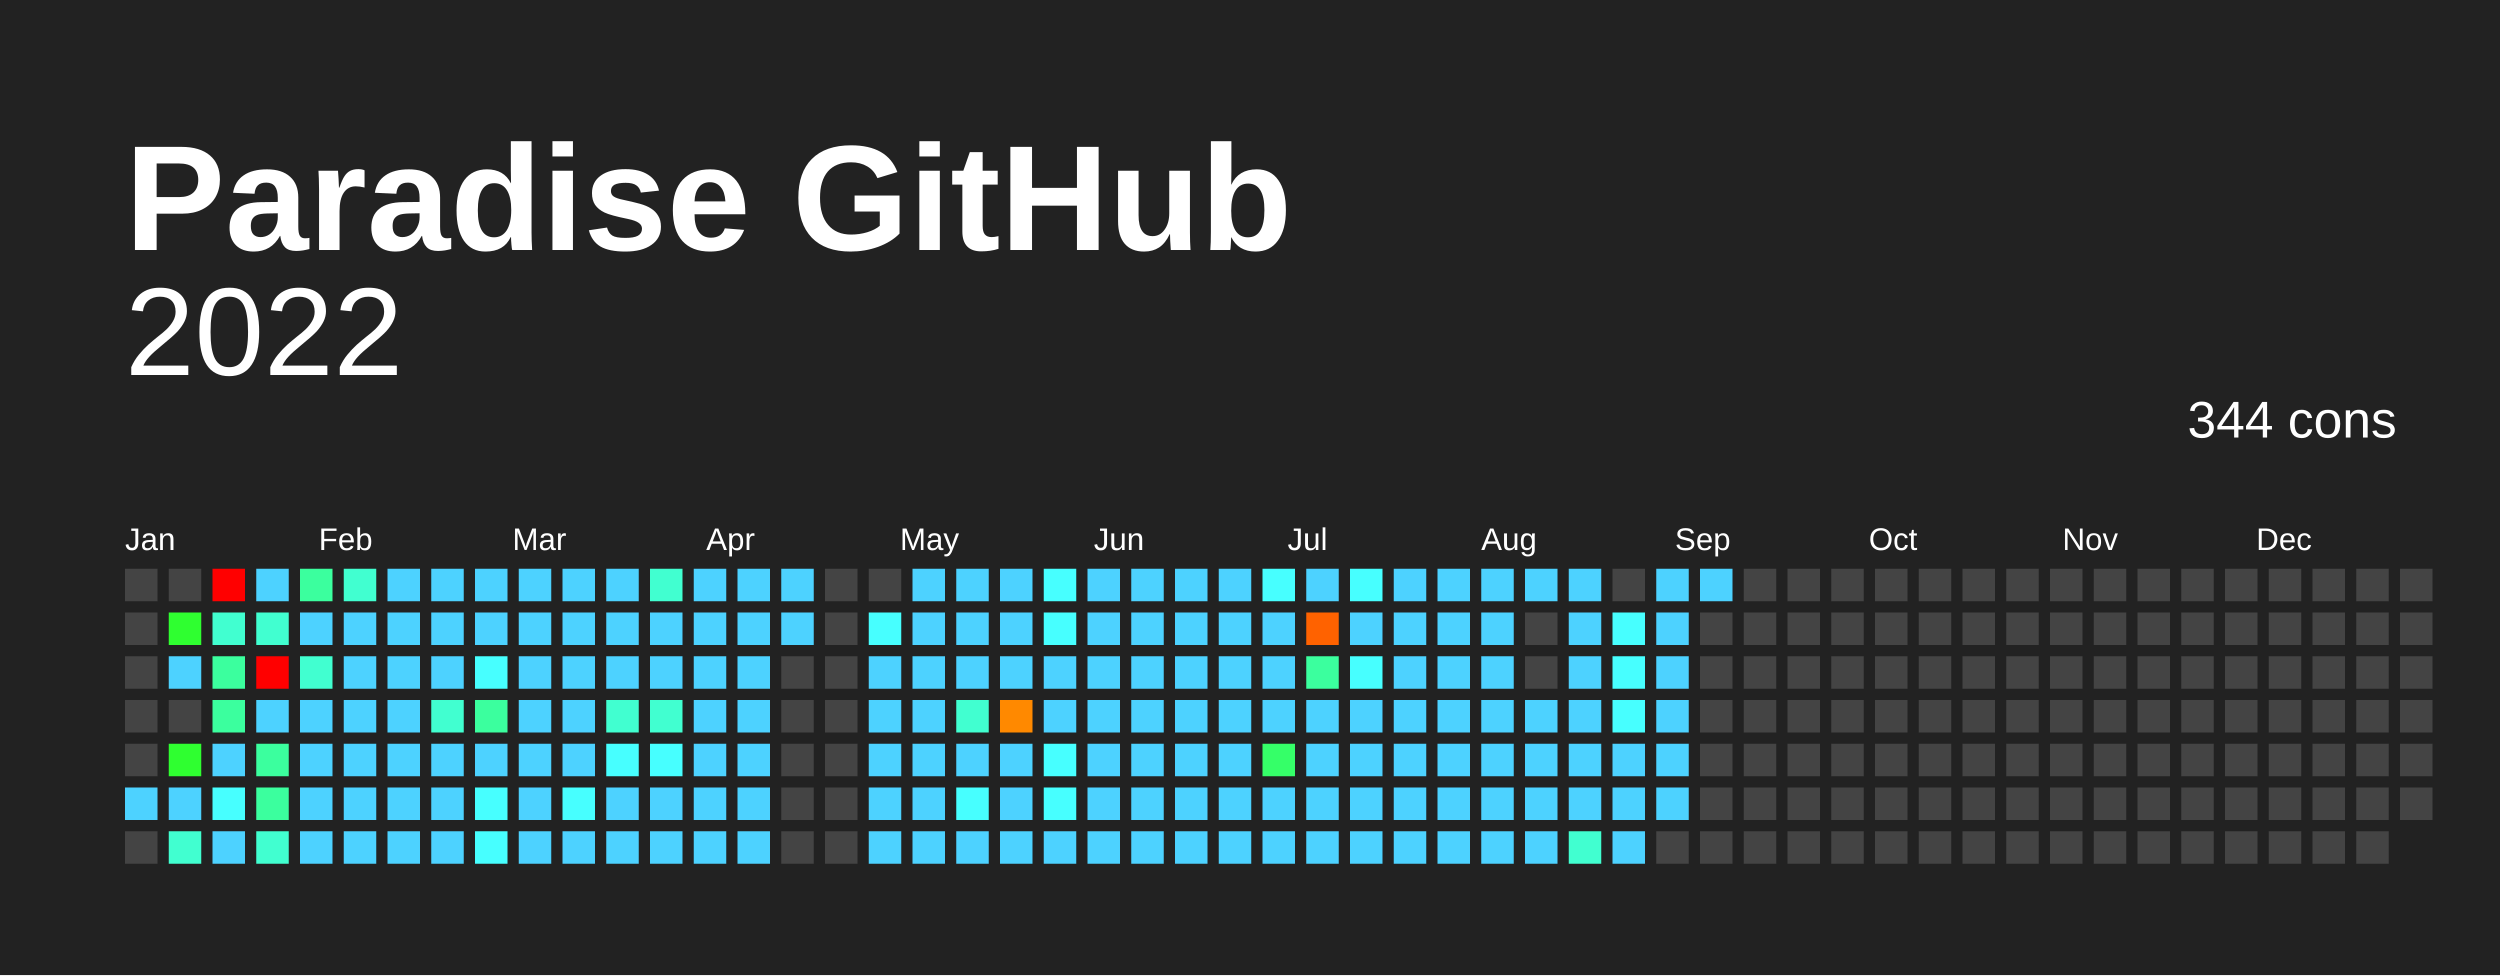
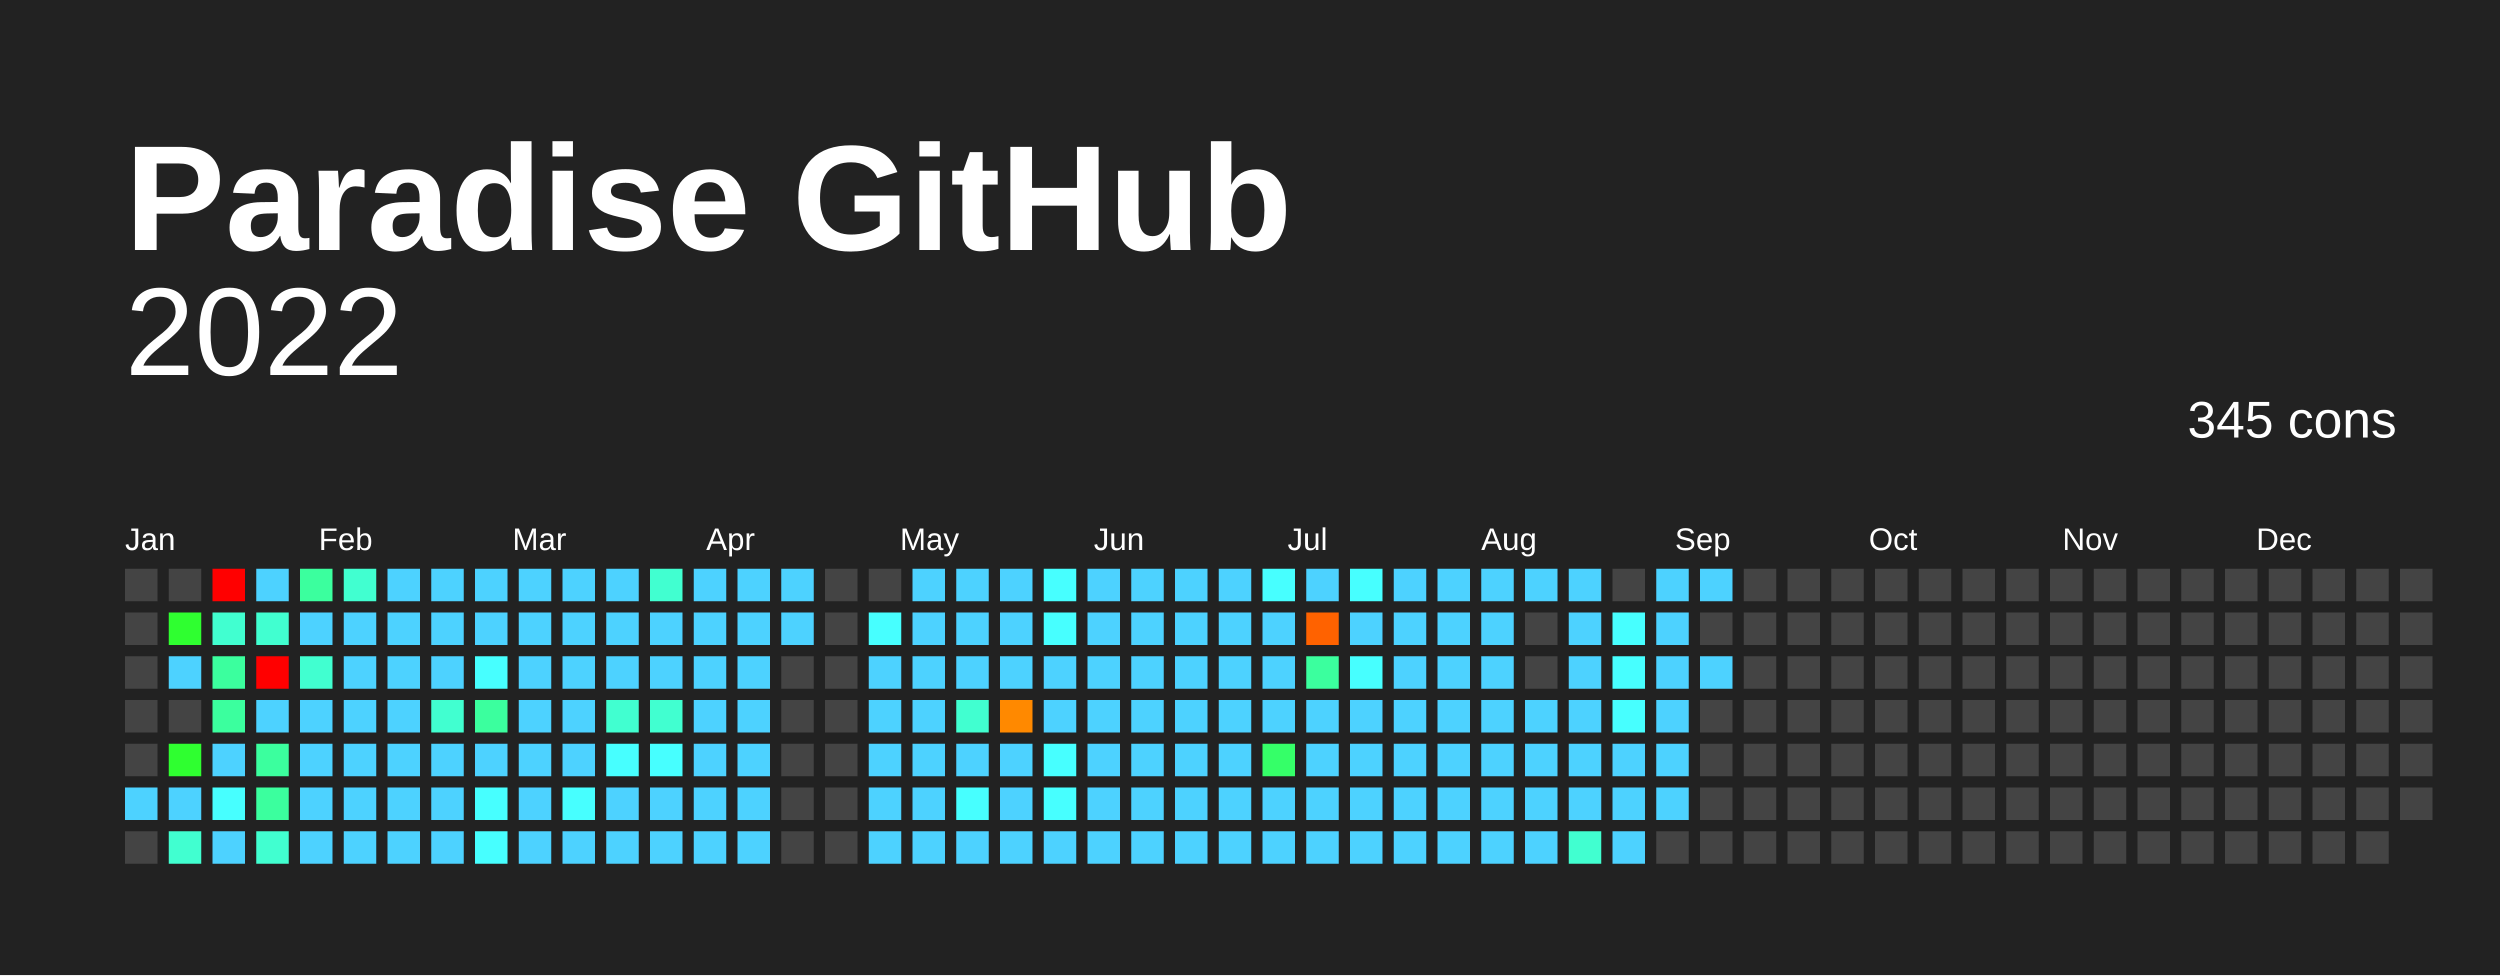
<svg xmlns="http://www.w3.org/2000/svg" baseProfile="full" height="78mm" version="1.1" viewBox="0,0,200,78" width="200mm">
  <defs />
  <rect fill="#222222" height="78" width="200" x="0" y="0" />
  <text fill="#FFFFFF" style="font-size:12px; font-family:Arial; font-weight:bold;" x="10" y="20">Paradise GitHub</text>
  <text alignment-baseline="hanging" fill="#FFFFFF" style="font-size:10.0px; font-family:Arial;" x="10" y="30">2022</text>
-   <text alignment-baseline="hanging" fill="#FFFFFF" style="font-size:4.125px; font-family:Arial;" x="175" y="35">344 cons</text>
+   <text alignment-baseline="hanging" fill="#FFFFFF" style="font-size:4.125px; font-family:Arial;" x="175" y="35">345 cons</text>
  <text fill="#FFFFFF" style="font-size:2.5px; font-family:Arial" x="10.0" y="44">Jan</text>
  <text fill="#FFFFFF" style="font-size:2.5px; font-family:Arial" x="25.5" y="44">Feb</text>
  <text fill="#FFFFFF" style="font-size:2.5px; font-family:Arial" x="41.0" y="44">Mar</text>
  <text fill="#FFFFFF" style="font-size:2.5px; font-family:Arial" x="56.5" y="44">Apr</text>
  <text fill="#FFFFFF" style="font-size:2.5px; font-family:Arial" x="72.0" y="44">May</text>
  <text fill="#FFFFFF" style="font-size:2.5px; font-family:Arial" x="87.5" y="44">Jun</text>
  <text fill="#FFFFFF" style="font-size:2.5px; font-family:Arial" x="103.0" y="44">Jul</text>
  <text fill="#FFFFFF" style="font-size:2.5px; font-family:Arial" x="118.5" y="44">Aug</text>
  <text fill="#FFFFFF" style="font-size:2.5px; font-family:Arial" x="134.0" y="44">Sep</text>
  <text fill="#FFFFFF" style="font-size:2.5px; font-family:Arial" x="149.5" y="44">Oct</text>
  <text fill="#FFFFFF" style="font-size:2.5px; font-family:Arial" x="165.0" y="44">Nov</text>
  <text fill="#FFFFFF" style="font-size:2.5px; font-family:Arial" x="180.5" y="44">Dec</text>
  <rect fill="#444444" height="2.6" width="2.6" x="10.0" y="45.5" />
  <rect fill="#444444" height="2.6" width="2.6" x="10.0" y="49.0" />
  <rect fill="#444444" height="2.6" width="2.6" x="10.0" y="52.5" />
  <rect fill="#444444" height="2.6" width="2.6" x="10.0" y="56.0" />
  <rect fill="#444444" height="2.6" width="2.6" x="10.0" y="59.5" />
  <rect fill="#4dd2ff" height="2.6" width="2.6" x="10.0" y="63.0" />
  <rect fill="#444444" height="2.6" width="2.6" x="10.0" y="66.5" />
  <rect fill="#444444" height="2.6" width="2.6" x="13.5" y="45.5" />
  <rect fill="#2fff30" height="2.6" width="2.6" x="13.5" y="49.0" />
  <rect fill="#4dd2ff" height="2.6" width="2.6" x="13.5" y="52.5" />
  <rect fill="#444444" height="2.6" width="2.6" x="13.5" y="56.0" />
  <rect fill="#2fff30" height="2.6" width="2.6" x="13.5" y="59.5" />
  <rect fill="#4dd2ff" height="2.6" width="2.6" x="13.5" y="63.0" />
  <rect fill="#41ffd0" height="2.6" width="2.6" x="13.5" y="66.5" />
  <rect fill="red" height="2.6" width="2.6" x="17.0" y="45.5" />
  <rect fill="#41ffd0" height="2.6" width="2.6" x="17.0" y="49.0" />
  <rect fill="#3bff9e" height="2.6" width="2.6" x="17.0" y="52.5" />
  <rect fill="#3bff9e" height="2.6" width="2.6" x="17.0" y="56.0" />
  <rect fill="#4dd2ff" height="2.6" width="2.6" x="17.0" y="59.5" />
  <rect fill="#47ffff" height="2.6" width="2.6" x="17.0" y="63.0" />
  <rect fill="#4dd2ff" height="2.6" width="2.6" x="17.0" y="66.5" />
  <rect fill="#4dd2ff" height="2.6" width="2.6" x="20.5" y="45.5" />
  <rect fill="#41ffd0" height="2.6" width="2.6" x="20.5" y="49.0" />
  <rect fill="red" height="2.6" width="2.6" x="20.5" y="52.5" />
  <rect fill="#4dd2ff" height="2.6" width="2.6" x="20.5" y="56.0" />
  <rect fill="#3bff9e" height="2.6" width="2.6" x="20.5" y="59.5" />
  <rect fill="#3bff9e" height="2.6" width="2.6" x="20.5" y="63.0" />
  <rect fill="#41ffd0" height="2.6" width="2.6" x="20.5" y="66.5" />
  <rect fill="#3bff9e" height="2.6" width="2.6" x="24.0" y="45.5" />
  <rect fill="#4dd2ff" height="2.6" width="2.6" x="24.0" y="49.0" />
  <rect fill="#41ffd0" height="2.6" width="2.6" x="24.0" y="52.5" />
  <rect fill="#4dd2ff" height="2.6" width="2.6" x="24.0" y="56.0" />
  <rect fill="#4dd2ff" height="2.6" width="2.6" x="24.0" y="59.5" />
  <rect fill="#4dd2ff" height="2.6" width="2.6" x="24.0" y="63.0" />
  <rect fill="#4dd2ff" height="2.6" width="2.6" x="24.0" y="66.5" />
  <rect fill="#41ffd0" height="2.6" width="2.6" x="27.5" y="45.5" />
  <rect fill="#4dd2ff" height="2.6" width="2.6" x="27.5" y="49.0" />
  <rect fill="#4dd2ff" height="2.6" width="2.6" x="27.5" y="52.5" />
  <rect fill="#4dd2ff" height="2.6" width="2.6" x="27.5" y="56.0" />
  <rect fill="#4dd2ff" height="2.6" width="2.6" x="27.5" y="59.5" />
  <rect fill="#4dd2ff" height="2.6" width="2.6" x="27.5" y="63.0" />
  <rect fill="#4dd2ff" height="2.6" width="2.6" x="27.5" y="66.5" />
  <rect fill="#4dd2ff" height="2.6" width="2.6" x="31.0" y="45.5" />
  <rect fill="#4dd2ff" height="2.6" width="2.6" x="31.0" y="49.0" />
  <rect fill="#4dd2ff" height="2.6" width="2.6" x="31.0" y="52.5" />
  <rect fill="#4dd2ff" height="2.6" width="2.6" x="31.0" y="56.0" />
  <rect fill="#4dd2ff" height="2.6" width="2.6" x="31.0" y="59.5" />
  <rect fill="#4dd2ff" height="2.6" width="2.6" x="31.0" y="63.0" />
  <rect fill="#4dd2ff" height="2.6" width="2.6" x="31.0" y="66.5" />
  <rect fill="#4dd2ff" height="2.6" width="2.6" x="34.5" y="45.5" />
  <rect fill="#4dd2ff" height="2.6" width="2.6" x="34.5" y="49.0" />
  <rect fill="#4dd2ff" height="2.6" width="2.6" x="34.5" y="52.5" />
  <rect fill="#41ffd0" height="2.6" width="2.6" x="34.5" y="56.0" />
  <rect fill="#4dd2ff" height="2.6" width="2.6" x="34.5" y="59.5" />
  <rect fill="#4dd2ff" height="2.6" width="2.6" x="34.5" y="63.0" />
  <rect fill="#4dd2ff" height="2.6" width="2.6" x="34.5" y="66.5" />
  <rect fill="#4dd2ff" height="2.6" width="2.6" x="38.0" y="45.5" />
  <rect fill="#4dd2ff" height="2.6" width="2.6" x="38.0" y="49.0" />
  <rect fill="#47ffff" height="2.6" width="2.6" x="38.0" y="52.5" />
  <rect fill="#3bff9e" height="2.6" width="2.6" x="38.0" y="56.0" />
  <rect fill="#4dd2ff" height="2.6" width="2.6" x="38.0" y="59.5" />
  <rect fill="#47ffff" height="2.6" width="2.6" x="38.0" y="63.0" />
  <rect fill="#47ffff" height="2.6" width="2.6" x="38.0" y="66.5" />
  <rect fill="#4dd2ff" height="2.6" width="2.6" x="41.5" y="45.5" />
  <rect fill="#4dd2ff" height="2.6" width="2.6" x="41.5" y="49.0" />
  <rect fill="#4dd2ff" height="2.6" width="2.6" x="41.5" y="52.5" />
  <rect fill="#4dd2ff" height="2.6" width="2.6" x="41.5" y="56.0" />
  <rect fill="#4dd2ff" height="2.6" width="2.6" x="41.5" y="59.5" />
  <rect fill="#4dd2ff" height="2.6" width="2.6" x="41.5" y="63.0" />
  <rect fill="#4dd2ff" height="2.6" width="2.6" x="41.5" y="66.5" />
  <rect fill="#4dd2ff" height="2.6" width="2.6" x="45.0" y="45.5" />
  <rect fill="#4dd2ff" height="2.6" width="2.6" x="45.0" y="49.0" />
  <rect fill="#4dd2ff" height="2.6" width="2.6" x="45.0" y="52.5" />
  <rect fill="#4dd2ff" height="2.6" width="2.6" x="45.0" y="56.0" />
  <rect fill="#4dd2ff" height="2.6" width="2.6" x="45.0" y="59.5" />
  <rect fill="#47ffff" height="2.6" width="2.6" x="45.0" y="63.0" />
  <rect fill="#4dd2ff" height="2.6" width="2.6" x="45.0" y="66.5" />
  <rect fill="#4dd2ff" height="2.6" width="2.6" x="48.5" y="45.5" />
  <rect fill="#4dd2ff" height="2.6" width="2.6" x="48.5" y="49.0" />
  <rect fill="#4dd2ff" height="2.6" width="2.6" x="48.5" y="52.5" />
  <rect fill="#41ffd0" height="2.6" width="2.6" x="48.5" y="56.0" />
  <rect fill="#47ffff" height="2.6" width="2.6" x="48.5" y="59.5" />
  <rect fill="#4dd2ff" height="2.6" width="2.6" x="48.5" y="63.0" />
  <rect fill="#4dd2ff" height="2.6" width="2.6" x="48.5" y="66.5" />
  <rect fill="#41ffd0" height="2.6" width="2.6" x="52.0" y="45.5" />
  <rect fill="#4dd2ff" height="2.6" width="2.6" x="52.0" y="49.0" />
  <rect fill="#4dd2ff" height="2.6" width="2.6" x="52.0" y="52.5" />
  <rect fill="#41ffd0" height="2.6" width="2.6" x="52.0" y="56.0" />
  <rect fill="#47ffff" height="2.6" width="2.6" x="52.0" y="59.5" />
  <rect fill="#4dd2ff" height="2.6" width="2.6" x="52.0" y="63.0" />
  <rect fill="#4dd2ff" height="2.6" width="2.6" x="52.0" y="66.5" />
  <rect fill="#4dd2ff" height="2.6" width="2.6" x="55.5" y="45.5" />
  <rect fill="#4dd2ff" height="2.6" width="2.6" x="55.5" y="49.0" />
  <rect fill="#4dd2ff" height="2.6" width="2.6" x="55.5" y="52.5" />
  <rect fill="#4dd2ff" height="2.6" width="2.6" x="55.5" y="56.0" />
  <rect fill="#4dd2ff" height="2.6" width="2.6" x="55.5" y="59.5" />
  <rect fill="#4dd2ff" height="2.6" width="2.6" x="55.5" y="63.0" />
  <rect fill="#4dd2ff" height="2.6" width="2.6" x="55.5" y="66.5" />
  <rect fill="#4dd2ff" height="2.6" width="2.6" x="59.0" y="45.5" />
  <rect fill="#4dd2ff" height="2.6" width="2.6" x="59.0" y="49.0" />
  <rect fill="#4dd2ff" height="2.6" width="2.6" x="59.0" y="52.5" />
  <rect fill="#4dd2ff" height="2.6" width="2.6" x="59.0" y="56.0" />
  <rect fill="#4dd2ff" height="2.6" width="2.6" x="59.0" y="59.5" />
  <rect fill="#4dd2ff" height="2.6" width="2.6" x="59.0" y="63.0" />
  <rect fill="#4dd2ff" height="2.6" width="2.6" x="59.0" y="66.5" />
  <rect fill="#4dd2ff" height="2.6" width="2.6" x="62.5" y="45.5" />
  <rect fill="#4dd2ff" height="2.6" width="2.6" x="62.5" y="49.0" />
  <rect fill="#444444" height="2.6" width="2.6" x="62.5" y="52.5" />
  <rect fill="#444444" height="2.6" width="2.6" x="62.5" y="56.0" />
  <rect fill="#444444" height="2.6" width="2.6" x="62.5" y="59.5" />
  <rect fill="#444444" height="2.6" width="2.6" x="62.5" y="63.0" />
  <rect fill="#444444" height="2.6" width="2.6" x="62.5" y="66.5" />
  <rect fill="#444444" height="2.6" width="2.6" x="66.0" y="45.5" />
  <rect fill="#444444" height="2.6" width="2.6" x="66.0" y="49.0" />
  <rect fill="#444444" height="2.6" width="2.6" x="66.0" y="52.5" />
  <rect fill="#444444" height="2.6" width="2.6" x="66.0" y="56.0" />
  <rect fill="#444444" height="2.6" width="2.6" x="66.0" y="59.5" />
  <rect fill="#444444" height="2.6" width="2.6" x="66.0" y="63.0" />
  <rect fill="#444444" height="2.6" width="2.6" x="66.0" y="66.5" />
  <rect fill="#444444" height="2.6" width="2.6" x="69.5" y="45.5" />
  <rect fill="#47ffff" height="2.6" width="2.6" x="69.5" y="49.0" />
  <rect fill="#4dd2ff" height="2.6" width="2.6" x="69.5" y="52.5" />
  <rect fill="#4dd2ff" height="2.6" width="2.6" x="69.5" y="56.0" />
  <rect fill="#4dd2ff" height="2.6" width="2.6" x="69.5" y="59.5" />
  <rect fill="#4dd2ff" height="2.6" width="2.6" x="69.5" y="63.0" />
  <rect fill="#4dd2ff" height="2.6" width="2.6" x="69.5" y="66.5" />
  <rect fill="#4dd2ff" height="2.6" width="2.6" x="73.0" y="45.5" />
  <rect fill="#4dd2ff" height="2.6" width="2.6" x="73.0" y="49.0" />
  <rect fill="#4dd2ff" height="2.6" width="2.6" x="73.0" y="52.5" />
  <rect fill="#4dd2ff" height="2.6" width="2.6" x="73.0" y="56.0" />
  <rect fill="#4dd2ff" height="2.6" width="2.6" x="73.0" y="59.5" />
  <rect fill="#4dd2ff" height="2.6" width="2.6" x="73.0" y="63.0" />
  <rect fill="#4dd2ff" height="2.6" width="2.6" x="73.0" y="66.5" />
  <rect fill="#4dd2ff" height="2.6" width="2.6" x="76.5" y="45.5" />
  <rect fill="#4dd2ff" height="2.6" width="2.6" x="76.5" y="49.0" />
  <rect fill="#4dd2ff" height="2.6" width="2.6" x="76.5" y="52.5" />
  <rect fill="#41ffd0" height="2.6" width="2.6" x="76.5" y="56.0" />
  <rect fill="#4dd2ff" height="2.6" width="2.6" x="76.5" y="59.5" />
  <rect fill="#47ffff" height="2.6" width="2.6" x="76.5" y="63.0" />
  <rect fill="#4dd2ff" height="2.6" width="2.6" x="76.5" y="66.5" />
  <rect fill="#4dd2ff" height="2.6" width="2.6" x="80.0" y="45.5" />
  <rect fill="#4dd2ff" height="2.6" width="2.6" x="80.0" y="49.0" />
  <rect fill="#4dd2ff" height="2.6" width="2.6" x="80.0" y="52.5" />
  <rect fill="#ff8900" height="2.6" width="2.6" x="80.0" y="56.0" />
  <rect fill="#4dd2ff" height="2.6" width="2.6" x="80.0" y="59.5" />
  <rect fill="#4dd2ff" height="2.6" width="2.6" x="80.0" y="63.0" />
  <rect fill="#4dd2ff" height="2.6" width="2.6" x="80.0" y="66.5" />
  <rect fill="#47ffff" height="2.6" width="2.6" x="83.5" y="45.5" />
  <rect fill="#47ffff" height="2.6" width="2.6" x="83.5" y="49.0" />
  <rect fill="#4dd2ff" height="2.6" width="2.6" x="83.5" y="52.5" />
  <rect fill="#4dd2ff" height="2.6" width="2.6" x="83.5" y="56.0" />
  <rect fill="#47ffff" height="2.6" width="2.6" x="83.5" y="59.5" />
  <rect fill="#47ffff" height="2.6" width="2.6" x="83.5" y="63.0" />
  <rect fill="#4dd2ff" height="2.6" width="2.6" x="83.5" y="66.5" />
  <rect fill="#4dd2ff" height="2.6" width="2.6" x="87.0" y="45.5" />
  <rect fill="#4dd2ff" height="2.6" width="2.6" x="87.0" y="49.0" />
  <rect fill="#4dd2ff" height="2.6" width="2.6" x="87.0" y="52.5" />
  <rect fill="#4dd2ff" height="2.6" width="2.6" x="87.0" y="56.0" />
  <rect fill="#4dd2ff" height="2.6" width="2.6" x="87.0" y="59.5" />
  <rect fill="#4dd2ff" height="2.6" width="2.6" x="87.0" y="63.0" />
  <rect fill="#4dd2ff" height="2.6" width="2.6" x="87.0" y="66.5" />
  <rect fill="#4dd2ff" height="2.6" width="2.6" x="90.5" y="45.5" />
  <rect fill="#4dd2ff" height="2.6" width="2.6" x="90.5" y="49.0" />
  <rect fill="#4dd2ff" height="2.6" width="2.6" x="90.5" y="52.5" />
  <rect fill="#4dd2ff" height="2.6" width="2.6" x="90.5" y="56.0" />
  <rect fill="#4dd2ff" height="2.6" width="2.6" x="90.5" y="59.5" />
  <rect fill="#4dd2ff" height="2.6" width="2.6" x="90.5" y="63.0" />
  <rect fill="#4dd2ff" height="2.6" width="2.6" x="90.5" y="66.5" />
  <rect fill="#4dd2ff" height="2.6" width="2.6" x="94.0" y="45.5" />
  <rect fill="#4dd2ff" height="2.6" width="2.6" x="94.0" y="49.0" />
  <rect fill="#4dd2ff" height="2.6" width="2.6" x="94.0" y="52.5" />
  <rect fill="#4dd2ff" height="2.6" width="2.6" x="94.0" y="56.0" />
  <rect fill="#4dd2ff" height="2.6" width="2.6" x="94.0" y="59.5" />
  <rect fill="#4dd2ff" height="2.6" width="2.6" x="94.0" y="63.0" />
  <rect fill="#4dd2ff" height="2.6" width="2.6" x="94.0" y="66.5" />
  <rect fill="#4dd2ff" height="2.6" width="2.6" x="97.5" y="45.5" />
  <rect fill="#4dd2ff" height="2.6" width="2.6" x="97.5" y="49.0" />
  <rect fill="#4dd2ff" height="2.6" width="2.6" x="97.5" y="52.5" />
  <rect fill="#4dd2ff" height="2.6" width="2.6" x="97.5" y="56.0" />
  <rect fill="#4dd2ff" height="2.6" width="2.6" x="97.5" y="59.5" />
  <rect fill="#4dd2ff" height="2.6" width="2.6" x="97.5" y="63.0" />
  <rect fill="#4dd2ff" height="2.6" width="2.6" x="97.5" y="66.5" />
  <rect fill="#47ffff" height="2.6" width="2.6" x="101.0" y="45.5" />
  <rect fill="#4dd2ff" height="2.6" width="2.6" x="101.0" y="49.0" />
  <rect fill="#4dd2ff" height="2.6" width="2.6" x="101.0" y="52.5" />
  <rect fill="#4dd2ff" height="2.6" width="2.6" x="101.0" y="56.0" />
  <rect fill="#35ff68" height="2.6" width="2.6" x="101.0" y="59.5" />
  <rect fill="#4dd2ff" height="2.6" width="2.6" x="101.0" y="63.0" />
  <rect fill="#4dd2ff" height="2.6" width="2.6" x="101.0" y="66.5" />
  <rect fill="#4dd2ff" height="2.6" width="2.6" x="104.5" y="45.5" />
  <rect fill="#ff6200" height="2.6" width="2.6" x="104.5" y="49.0" />
  <rect fill="#3bff9e" height="2.6" width="2.6" x="104.5" y="52.5" />
  <rect fill="#4dd2ff" height="2.6" width="2.6" x="104.5" y="56.0" />
  <rect fill="#4dd2ff" height="2.6" width="2.6" x="104.5" y="59.5" />
  <rect fill="#4dd2ff" height="2.6" width="2.6" x="104.5" y="63.0" />
  <rect fill="#4dd2ff" height="2.6" width="2.6" x="104.5" y="66.5" />
  <rect fill="#47ffff" height="2.6" width="2.6" x="108.0" y="45.5" />
  <rect fill="#4dd2ff" height="2.6" width="2.6" x="108.0" y="49.0" />
  <rect fill="#47ffff" height="2.6" width="2.6" x="108.0" y="52.5" />
  <rect fill="#4dd2ff" height="2.6" width="2.6" x="108.0" y="56.0" />
  <rect fill="#4dd2ff" height="2.6" width="2.6" x="108.0" y="59.5" />
  <rect fill="#4dd2ff" height="2.6" width="2.6" x="108.0" y="63.0" />
  <rect fill="#4dd2ff" height="2.6" width="2.6" x="108.0" y="66.5" />
  <rect fill="#4dd2ff" height="2.6" width="2.6" x="111.5" y="45.5" />
  <rect fill="#4dd2ff" height="2.6" width="2.6" x="111.5" y="49.0" />
  <rect fill="#4dd2ff" height="2.6" width="2.6" x="111.5" y="52.5" />
  <rect fill="#4dd2ff" height="2.6" width="2.6" x="111.5" y="56.0" />
  <rect fill="#4dd2ff" height="2.6" width="2.6" x="111.5" y="59.5" />
  <rect fill="#4dd2ff" height="2.6" width="2.6" x="111.5" y="63.0" />
  <rect fill="#4dd2ff" height="2.6" width="2.6" x="111.5" y="66.5" />
  <rect fill="#4dd2ff" height="2.6" width="2.6" x="115.0" y="45.5" />
  <rect fill="#4dd2ff" height="2.6" width="2.6" x="115.0" y="49.0" />
  <rect fill="#4dd2ff" height="2.6" width="2.6" x="115.0" y="52.5" />
  <rect fill="#4dd2ff" height="2.6" width="2.6" x="115.0" y="56.0" />
  <rect fill="#4dd2ff" height="2.6" width="2.6" x="115.0" y="59.5" />
  <rect fill="#4dd2ff" height="2.6" width="2.6" x="115.0" y="63.0" />
  <rect fill="#4dd2ff" height="2.6" width="2.6" x="115.0" y="66.5" />
  <rect fill="#4dd2ff" height="2.6" width="2.6" x="118.5" y="45.5" />
  <rect fill="#4dd2ff" height="2.6" width="2.6" x="118.5" y="49.0" />
  <rect fill="#4dd2ff" height="2.6" width="2.6" x="118.5" y="52.5" />
  <rect fill="#4dd2ff" height="2.6" width="2.6" x="118.5" y="56.0" />
  <rect fill="#4dd2ff" height="2.6" width="2.6" x="118.5" y="59.5" />
  <rect fill="#4dd2ff" height="2.6" width="2.6" x="118.5" y="63.0" />
  <rect fill="#4dd2ff" height="2.6" width="2.6" x="118.5" y="66.5" />
  <rect fill="#4dd2ff" height="2.6" width="2.6" x="122.0" y="45.5" />
  <rect fill="#444444" height="2.6" width="2.6" x="122.0" y="49.0" />
  <rect fill="#444444" height="2.6" width="2.6" x="122.0" y="52.5" />
  <rect fill="#4dd2ff" height="2.6" width="2.6" x="122.0" y="56.0" />
  <rect fill="#4dd2ff" height="2.6" width="2.6" x="122.0" y="59.5" />
  <rect fill="#4dd2ff" height="2.6" width="2.6" x="122.0" y="63.0" />
  <rect fill="#4dd2ff" height="2.6" width="2.6" x="122.0" y="66.5" />
  <rect fill="#4dd2ff" height="2.6" width="2.6" x="125.5" y="45.5" />
  <rect fill="#4dd2ff" height="2.6" width="2.6" x="125.5" y="49.0" />
  <rect fill="#4dd2ff" height="2.6" width="2.6" x="125.5" y="52.5" />
  <rect fill="#4dd2ff" height="2.6" width="2.6" x="125.5" y="56.0" />
  <rect fill="#4dd2ff" height="2.6" width="2.6" x="125.5" y="59.5" />
  <rect fill="#4dd2ff" height="2.6" width="2.6" x="125.5" y="63.0" />
  <rect fill="#41ffd0" height="2.6" width="2.6" x="125.5" y="66.5" />
  <rect fill="#444444" height="2.6" width="2.6" x="129.0" y="45.5" />
  <rect fill="#47ffff" height="2.6" width="2.6" x="129.0" y="49.0" />
  <rect fill="#47ffff" height="2.6" width="2.6" x="129.0" y="52.5" />
  <rect fill="#47ffff" height="2.6" width="2.6" x="129.0" y="56.0" />
  <rect fill="#4dd2ff" height="2.6" width="2.6" x="129.0" y="59.5" />
  <rect fill="#4dd2ff" height="2.6" width="2.6" x="129.0" y="63.0" />
  <rect fill="#4dd2ff" height="2.6" width="2.6" x="129.0" y="66.5" />
  <rect fill="#4dd2ff" height="2.6" width="2.6" x="132.5" y="45.5" />
  <rect fill="#4dd2ff" height="2.6" width="2.6" x="132.5" y="49.0" />
  <rect fill="#4dd2ff" height="2.6" width="2.6" x="132.5" y="52.5" />
  <rect fill="#4dd2ff" height="2.6" width="2.6" x="132.5" y="56.0" />
  <rect fill="#4dd2ff" height="2.6" width="2.6" x="132.5" y="59.5" />
  <rect fill="#4dd2ff" height="2.6" width="2.6" x="132.5" y="63.0" />
  <rect fill="#444444" height="2.6" width="2.6" x="132.5" y="66.5" />
  <rect fill="#4dd2ff" height="2.6" width="2.6" x="136.0" y="45.5" />
  <rect fill="#444444" height="2.6" width="2.6" x="136.0" y="49.0" />
-   <rect fill="#444444" height="2.6" width="2.6" x="136.0" y="52.5" />
+   <rect fill="#4dd2ff" height="2.6" width="2.6" x="136.0" y="52.5" />
  <rect fill="#444444" height="2.6" width="2.6" x="136.0" y="56.0" />
  <rect fill="#444444" height="2.6" width="2.6" x="136.0" y="59.5" />
  <rect fill="#444444" height="2.6" width="2.6" x="136.0" y="63.0" />
  <rect fill="#444444" height="2.6" width="2.6" x="136.0" y="66.5" />
  <rect fill="#444444" height="2.6" width="2.6" x="139.5" y="45.5" />
  <rect fill="#444444" height="2.6" width="2.6" x="139.5" y="49.0" />
  <rect fill="#444444" height="2.6" width="2.6" x="139.5" y="52.5" />
  <rect fill="#444444" height="2.6" width="2.6" x="139.5" y="56.0" />
  <rect fill="#444444" height="2.6" width="2.6" x="139.5" y="59.5" />
  <rect fill="#444444" height="2.6" width="2.6" x="139.5" y="63.0" />
  <rect fill="#444444" height="2.6" width="2.6" x="139.5" y="66.5" />
  <rect fill="#444444" height="2.6" width="2.6" x="143.0" y="45.5" />
  <rect fill="#444444" height="2.6" width="2.6" x="143.0" y="49.0" />
  <rect fill="#444444" height="2.6" width="2.6" x="143.0" y="52.5" />
  <rect fill="#444444" height="2.6" width="2.6" x="143.0" y="56.0" />
  <rect fill="#444444" height="2.6" width="2.6" x="143.0" y="59.5" />
  <rect fill="#444444" height="2.6" width="2.6" x="143.0" y="63.0" />
  <rect fill="#444444" height="2.6" width="2.6" x="143.0" y="66.5" />
  <rect fill="#444444" height="2.6" width="2.6" x="146.5" y="45.5" />
  <rect fill="#444444" height="2.6" width="2.6" x="146.5" y="49.0" />
  <rect fill="#444444" height="2.6" width="2.6" x="146.5" y="52.5" />
  <rect fill="#444444" height="2.6" width="2.6" x="146.5" y="56.0" />
  <rect fill="#444444" height="2.6" width="2.6" x="146.5" y="59.5" />
  <rect fill="#444444" height="2.6" width="2.6" x="146.5" y="63.0" />
  <rect fill="#444444" height="2.6" width="2.6" x="146.5" y="66.5" />
  <rect fill="#444444" height="2.6" width="2.6" x="150.0" y="45.5" />
  <rect fill="#444444" height="2.6" width="2.6" x="150.0" y="49.0" />
  <rect fill="#444444" height="2.6" width="2.6" x="150.0" y="52.5" />
  <rect fill="#444444" height="2.6" width="2.6" x="150.0" y="56.0" />
  <rect fill="#444444" height="2.6" width="2.6" x="150.0" y="59.5" />
  <rect fill="#444444" height="2.6" width="2.6" x="150.0" y="63.0" />
  <rect fill="#444444" height="2.6" width="2.6" x="150.0" y="66.5" />
  <rect fill="#444444" height="2.6" width="2.6" x="153.5" y="45.5" />
  <rect fill="#444444" height="2.6" width="2.6" x="153.5" y="49.0" />
  <rect fill="#444444" height="2.6" width="2.6" x="153.5" y="52.5" />
  <rect fill="#444444" height="2.6" width="2.6" x="153.5" y="56.0" />
  <rect fill="#444444" height="2.6" width="2.6" x="153.5" y="59.5" />
  <rect fill="#444444" height="2.6" width="2.6" x="153.5" y="63.0" />
  <rect fill="#444444" height="2.6" width="2.6" x="153.5" y="66.5" />
  <rect fill="#444444" height="2.6" width="2.6" x="157.0" y="45.5" />
  <rect fill="#444444" height="2.6" width="2.6" x="157.0" y="49.0" />
  <rect fill="#444444" height="2.6" width="2.6" x="157.0" y="52.5" />
  <rect fill="#444444" height="2.6" width="2.6" x="157.0" y="56.0" />
  <rect fill="#444444" height="2.6" width="2.6" x="157.0" y="59.5" />
  <rect fill="#444444" height="2.6" width="2.6" x="157.0" y="63.0" />
  <rect fill="#444444" height="2.6" width="2.6" x="157.0" y="66.5" />
  <rect fill="#444444" height="2.6" width="2.6" x="160.5" y="45.5" />
  <rect fill="#444444" height="2.6" width="2.6" x="160.5" y="49.0" />
  <rect fill="#444444" height="2.6" width="2.6" x="160.5" y="52.5" />
  <rect fill="#444444" height="2.6" width="2.6" x="160.5" y="56.0" />
  <rect fill="#444444" height="2.6" width="2.6" x="160.5" y="59.5" />
  <rect fill="#444444" height="2.6" width="2.6" x="160.5" y="63.0" />
  <rect fill="#444444" height="2.6" width="2.6" x="160.5" y="66.5" />
  <rect fill="#444444" height="2.6" width="2.6" x="164.0" y="45.5" />
  <rect fill="#444444" height="2.6" width="2.6" x="164.0" y="49.0" />
  <rect fill="#444444" height="2.6" width="2.6" x="164.0" y="52.5" />
  <rect fill="#444444" height="2.6" width="2.6" x="164.0" y="56.0" />
  <rect fill="#444444" height="2.6" width="2.6" x="164.0" y="59.5" />
  <rect fill="#444444" height="2.6" width="2.6" x="164.0" y="63.0" />
  <rect fill="#444444" height="2.6" width="2.6" x="164.0" y="66.5" />
  <rect fill="#444444" height="2.6" width="2.6" x="167.5" y="45.5" />
  <rect fill="#444444" height="2.6" width="2.6" x="167.5" y="49.0" />
  <rect fill="#444444" height="2.6" width="2.6" x="167.5" y="52.5" />
  <rect fill="#444444" height="2.6" width="2.6" x="167.5" y="56.0" />
  <rect fill="#444444" height="2.6" width="2.6" x="167.5" y="59.5" />
  <rect fill="#444444" height="2.6" width="2.6" x="167.5" y="63.0" />
  <rect fill="#444444" height="2.6" width="2.6" x="167.5" y="66.5" />
  <rect fill="#444444" height="2.6" width="2.6" x="171.0" y="45.5" />
  <rect fill="#444444" height="2.6" width="2.6" x="171.0" y="49.0" />
  <rect fill="#444444" height="2.6" width="2.6" x="171.0" y="52.5" />
  <rect fill="#444444" height="2.6" width="2.6" x="171.0" y="56.0" />
  <rect fill="#444444" height="2.6" width="2.6" x="171.0" y="59.5" />
  <rect fill="#444444" height="2.6" width="2.6" x="171.0" y="63.0" />
  <rect fill="#444444" height="2.6" width="2.6" x="171.0" y="66.5" />
  <rect fill="#444444" height="2.6" width="2.6" x="174.5" y="45.5" />
  <rect fill="#444444" height="2.6" width="2.6" x="174.5" y="49.0" />
  <rect fill="#444444" height="2.6" width="2.6" x="174.5" y="52.5" />
  <rect fill="#444444" height="2.6" width="2.6" x="174.5" y="56.0" />
  <rect fill="#444444" height="2.6" width="2.6" x="174.5" y="59.5" />
  <rect fill="#444444" height="2.6" width="2.6" x="174.5" y="63.0" />
  <rect fill="#444444" height="2.6" width="2.6" x="174.5" y="66.5" />
  <rect fill="#444444" height="2.6" width="2.6" x="178.0" y="45.5" />
  <rect fill="#444444" height="2.6" width="2.6" x="178.0" y="49.0" />
  <rect fill="#444444" height="2.6" width="2.6" x="178.0" y="52.5" />
  <rect fill="#444444" height="2.6" width="2.6" x="178.0" y="56.0" />
  <rect fill="#444444" height="2.6" width="2.6" x="178.0" y="59.5" />
  <rect fill="#444444" height="2.6" width="2.6" x="178.0" y="63.0" />
  <rect fill="#444444" height="2.6" width="2.6" x="178.0" y="66.5" />
  <rect fill="#444444" height="2.6" width="2.6" x="181.5" y="45.5" />
  <rect fill="#444444" height="2.6" width="2.6" x="181.5" y="49.0" />
  <rect fill="#444444" height="2.6" width="2.6" x="181.5" y="52.5" />
  <rect fill="#444444" height="2.6" width="2.6" x="181.5" y="56.0" />
  <rect fill="#444444" height="2.6" width="2.6" x="181.5" y="59.5" />
  <rect fill="#444444" height="2.6" width="2.6" x="181.5" y="63.0" />
  <rect fill="#444444" height="2.6" width="2.6" x="181.5" y="66.5" />
  <rect fill="#444444" height="2.6" width="2.6" x="185.0" y="45.5" />
  <rect fill="#444444" height="2.6" width="2.6" x="185.0" y="49.0" />
  <rect fill="#444444" height="2.6" width="2.6" x="185.0" y="52.5" />
  <rect fill="#444444" height="2.6" width="2.6" x="185.0" y="56.0" />
  <rect fill="#444444" height="2.6" width="2.6" x="185.0" y="59.5" />
  <rect fill="#444444" height="2.6" width="2.6" x="185.0" y="63.0" />
  <rect fill="#444444" height="2.6" width="2.6" x="185.0" y="66.5" />
  <rect fill="#444444" height="2.6" width="2.6" x="188.5" y="45.5" />
  <rect fill="#444444" height="2.6" width="2.6" x="188.5" y="49.0" />
  <rect fill="#444444" height="2.6" width="2.6" x="188.5" y="52.5" />
  <rect fill="#444444" height="2.6" width="2.6" x="188.5" y="56.0" />
  <rect fill="#444444" height="2.6" width="2.6" x="188.5" y="59.5" />
  <rect fill="#444444" height="2.6" width="2.6" x="188.5" y="63.0" />
  <rect fill="#444444" height="2.6" width="2.6" x="188.5" y="66.5" />
  <rect fill="#444444" height="2.6" width="2.6" x="192.0" y="45.5" />
  <rect fill="#444444" height="2.6" width="2.6" x="192.0" y="49.0" />
  <rect fill="#444444" height="2.6" width="2.6" x="192.0" y="52.5" />
  <rect fill="#444444" height="2.6" width="2.6" x="192.0" y="56.0" />
  <rect fill="#444444" height="2.6" width="2.6" x="192.0" y="59.5" />
  <rect fill="#444444" height="2.6" width="2.6" x="192.0" y="63.0" />
</svg>
